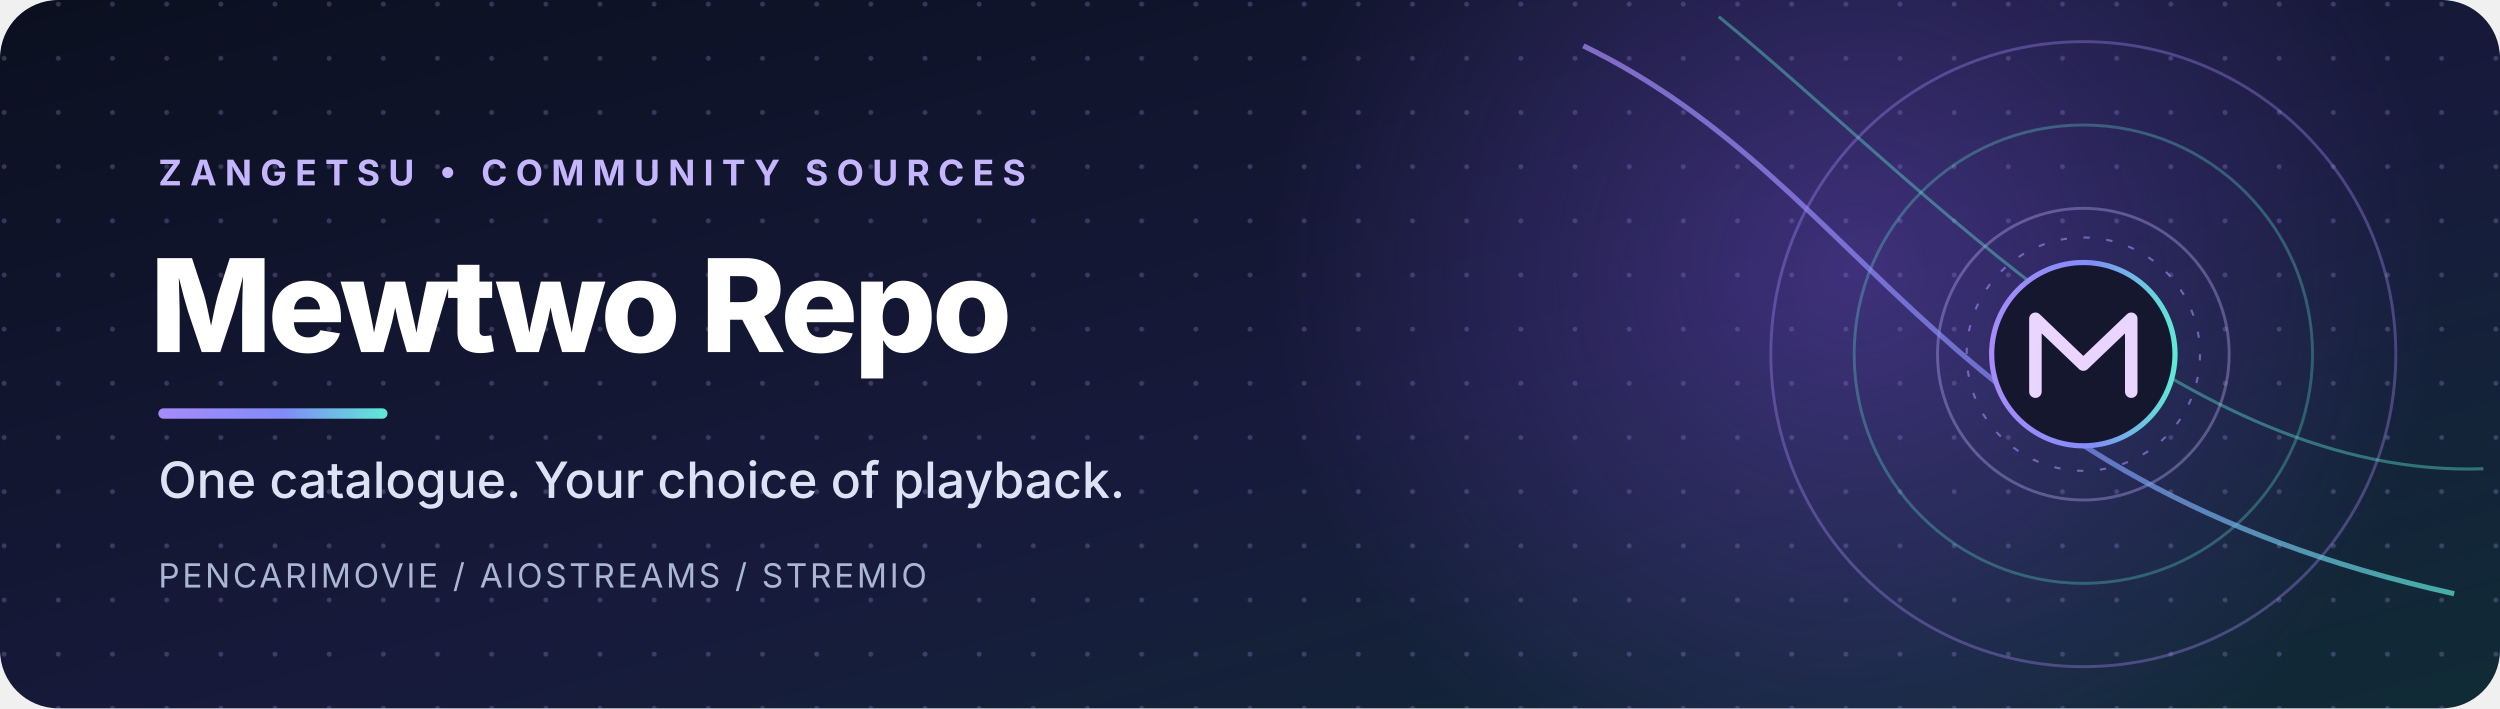
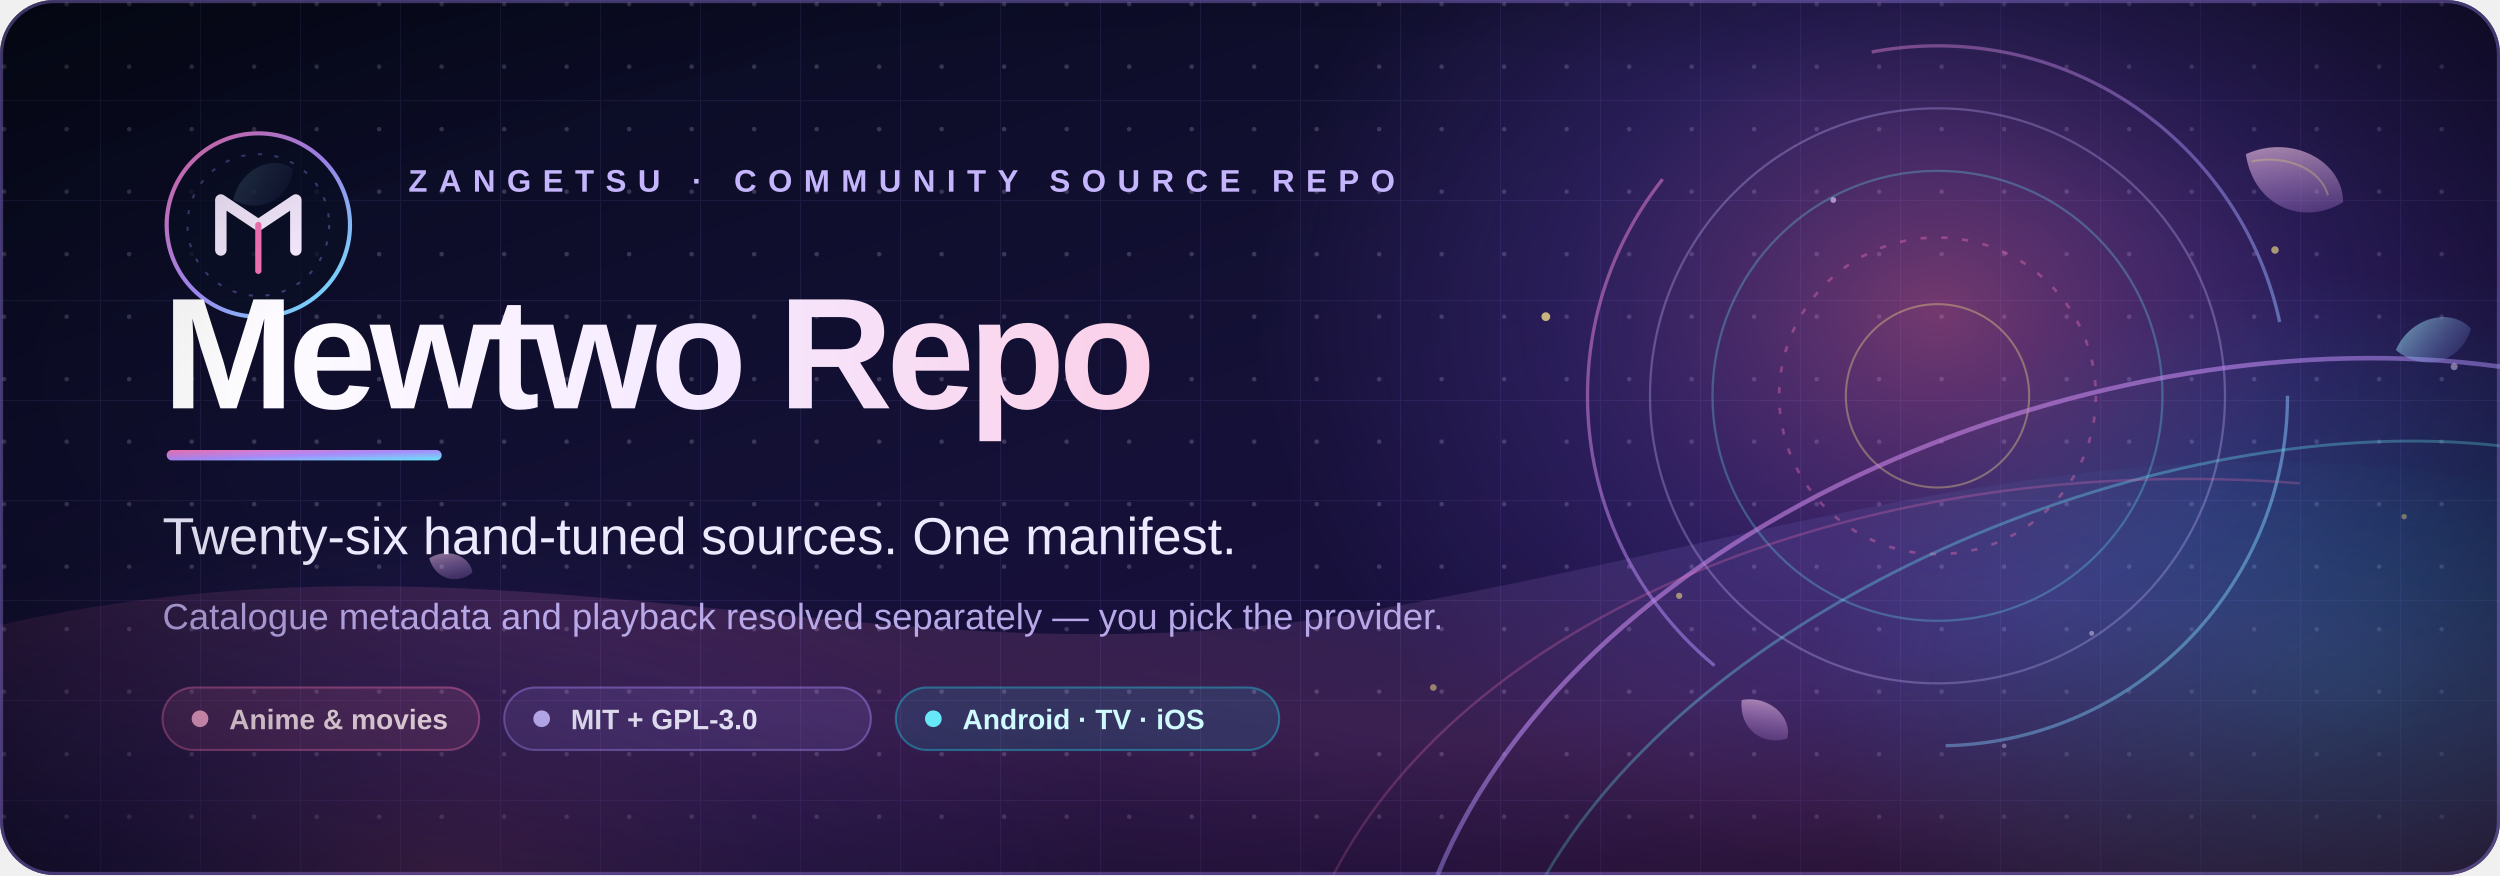
- <svg xmlns="http://www.w3.org/2000/svg" width="1200" height="340" viewBox="0 0 1200 340" role="img" aria-labelledby="title desc">
+ <svg xmlns="http://www.w3.org/2000/svg" width="1200" height="420" viewBox="0 0 1200 420" role="img" aria-labelledby="heroTitle heroDesc" preserveAspectRatio="xMidYMid meet">
  <defs>
-     <linearGradient id="bg" x1="0" y1="0" x2="1" y2="1">
-       <stop offset="0" stop-color="#0B1020" />
-       <stop offset="0.56" stop-color="#171A3B" />
-       <stop offset="1" stop-color="#102B36" />
+     <linearGradient id="heroBg" x1="0" y1="0" x2="1" y2="1">
+       <stop offset="0" stop-color="#060A1C" />
+       <stop offset="0.42" stop-color="#131034" />
+       <stop offset="0.78" stop-color="#1B1042" />
+       <stop offset="1" stop-color="#2A1140" />
    </linearGradient>
-     <linearGradient id="accent" x1="0" y1="0" x2="1" y2="0">
-       <stop offset="0" stop-color="#A78BFA" />
-       <stop offset="0.55" stop-color="#818CF8" />
-       <stop offset="1" stop-color="#5EEAD4" />
+     <linearGradient id="heroHorizon" x1="0" y1="1" x2="1" y2="0">
+       <stop offset="0" stop-color="#EC4899" stop-opacity="0" />
+       <stop offset="0.45" stop-color="#F472B6" stop-opacity=".55" />
+       <stop offset="0.75" stop-color="#A78BFA" stop-opacity=".45" />
+       <stop offset="1" stop-color="#22D3EE" stop-opacity="0" />
    </linearGradient>
-     <radialGradient id="glow" cx="50%" cy="50%" r="50%">
-       <stop offset="0" stop-color="#8B5CF6" stop-opacity=".34" />
+     <linearGradient id="heroRing" x1="0" y1="0" x2="1" y2="1">
+       <stop offset="0" stop-color="#F472B6" />
+       <stop offset="0.5" stop-color="#A78BFA" />
+       <stop offset="1" stop-color="#67E8F9" />
+     </linearGradient>
+     <linearGradient id="heroWordmark" x1="0" y1="0" x2="1" y2="0">
+       <stop offset="0" stop-color="#FFFFFF" />
+       <stop offset="0.55" stop-color="#F5E9FF" />
+       <stop offset="1" stop-color="#FBCFE8" />
+     </linearGradient>
+     <radialGradient id="heroBloom" cx="50%" cy="50%" r="50%">
+       <stop offset="0" stop-color="#F472B6" stop-opacity=".42" />
+       <stop offset="0.55" stop-color="#8B5CF6" stop-opacity=".18" />
      <stop offset="1" stop-color="#8B5CF6" stop-opacity="0" />
    </radialGradient>
-     <pattern id="dots" width="26" height="26" patternUnits="userSpaceOnUse">
-       <circle cx="2" cy="2" r="1.2" fill="#C4B5FD" opacity=".22" />
+     <radialGradient id="heroBloomCool" cx="50%" cy="50%" r="50%">
+       <stop offset="0" stop-color="#22D3EE" stop-opacity=".26" />
+       <stop offset="1" stop-color="#22D3EE" stop-opacity="0" />
+     </radialGradient>
+     <radialGradient id="heroVignette" cx="50%" cy="45%" r="72%">
+       <stop offset="0.55" stop-color="#000000" stop-opacity="0" />
+       <stop offset="1" stop-color="#000000" stop-opacity=".45" />
+     </radialGradient>
+     <pattern id="heroGrid" width="48" height="48" patternUnits="userSpaceOnUse">
+       <path d="M48 0 L0 0 0 48" fill="none" stroke="#A78BFA" stroke-opacity=".10" stroke-width="1" />
    </pattern>
+     <pattern id="heroDots" width="30" height="30" patternUnits="userSpaceOnUse">
+       <circle cx="2" cy="2" r="1.1" fill="#E9D5FF" fill-opacity=".20" />
+     </pattern>
+     <clipPath id="heroClip">
+       <rect width="1200" height="420" rx="26" />
+     </clipPath>
+     <linearGradient id="petalA" x1="0" y1="0" x2="1" y2="1">
+       <stop offset="0" stop-color="#FBCFE8" stop-opacity=".85" />
+       <stop offset="1" stop-color="#C084FC" stop-opacity=".18" />
+     </linearGradient>
+     <linearGradient id="petalB" x1="0" y1="0" x2="1" y2="1">
+       <stop offset="0" stop-color="#A5F3FC" stop-opacity=".65" />
+       <stop offset="1" stop-color="#818CF8" stop-opacity=".12" />
+     </linearGradient>
  </defs>
-   <rect width="1200" height="340" rx="28" fill="url(#bg)" />
-   <rect width="1200" height="340" rx="28" fill="url(#dots)" />
-   <circle cx="890" cy="130" r="280" fill="url(#glow)" />
-   <circle cx="1000" cy="170" r="150" fill="none" stroke="#A78BFA" stroke-width="1.4" opacity=".35" />
-   <circle cx="1000" cy="170" r="110" fill="none" stroke="#5EEAD4" stroke-width="1.4" opacity=".3" />
-   <circle cx="1000" cy="170" r="70" fill="none" stroke="#C4B5FD" stroke-width="1.4" opacity=".35" />
-   <path d="M760 22 C900 90 930 230 1178 285" fill="none" stroke="url(#accent)" stroke-width="2.5" opacity=".7" />
-   <path d="M825 8 C925 90 1050 230 1192 225" fill="none" stroke="#5EEAD4" stroke-width="1.5" opacity=".4" />
-   <g transform="translate(855 83)">
-     <circle cx="145" cy="87" r="44" fill="#15172F" stroke="url(#accent)" stroke-width="2.5" />
-     <path d="M122 105 L122 70 L145 92 L168 70 L168 105" fill="none" stroke="#E9D5FF" stroke-width="6" stroke-linecap="round" stroke-linejoin="round" />
-     <circle cx="145" cy="87" r="56" fill="none" stroke="#A78BFA" stroke-width="1" stroke-dasharray="3 8" opacity=".6" />
+   <g clip-path="url(#heroClip)">
+     <rect width="1200" height="420" fill="url(#heroBg)" />
+     <rect width="1200" height="420" fill="url(#heroGrid)" />
+     <rect width="1200" height="420" fill="url(#heroDots)" />
+     <ellipse cx="930" cy="150" rx="330" ry="270" fill="url(#heroBloom)" />
+     <ellipse cx="1130" cy="330" rx="260" ry="200" fill="url(#heroBloomCool)" />
+     <ellipse cx="210" cy="430" rx="330" ry="180" fill="url(#heroBloom)" opacity=".55" />
+     <path d="M0 300 C240 246 420 330 640 296 C840 264 1010 196 1200 232 L1200 420 L0 420 Z" fill="url(#heroHorizon)" opacity=".28" />
+     <g transform="translate(930 190)" fill="none">
+       <circle r="168" stroke="url(#heroRing)" stroke-width="1.6" stroke-opacity=".55" stroke-dasharray="260 120" />
+       <circle r="138" stroke="#C4B5FD" stroke-width="1.1" stroke-opacity=".32" />
+       <circle r="108" stroke="#67E8F9" stroke-width="1.1" stroke-opacity=".28" />
+       <circle r="76" stroke="#F472B6" stroke-width="1.3" stroke-opacity=".38" stroke-dasharray="3 7" />
+       <circle r="44" stroke="#FDE68A" stroke-width="1" stroke-opacity=".35" />
+     </g>
+     <path d="M690 420 C760 250 1010 150 1200 176" fill="none" stroke="url(#heroRing)" stroke-width="2.2" stroke-opacity=".62" />
+     <path d="M742 420 C820 286 1040 196 1200 214" fill="none" stroke="#67E8F9" stroke-width="1.4" stroke-opacity=".34" />
+     <path d="M640 420 C706 292 900 216 1104 232" fill="none" stroke="#F472B6" stroke-width="1.2" stroke-opacity=".26" />
+     <g fill="#FDE68A">
+       <circle cx="742" cy="152" r="2.1" fill-opacity=".75" />
+       <circle cx="806" cy="286" r="1.5" fill-opacity=".55" />
+       <circle cx="1092" cy="120" r="1.8" fill-opacity=".65" />
+       <circle cx="1154" cy="248" r="1.3" fill-opacity=".45" />
+       <circle cx="688" cy="330" r="1.6" fill-opacity=".5" />
+     </g>
+     <g fill="#E9D5FF">
+       <circle cx="880" cy="96" r="1.4" fill-opacity=".6" />
+       <circle cx="1004" cy="304" r="1.2" fill-opacity=".5" />
+       <circle cx="1178" cy="176" r="1.7" fill-opacity=".55" />
+       <circle cx="962" cy="358" r="1.1" fill-opacity=".45" />
+     </g>
+     <g transform="translate(1078 74) rotate(24)">
+       <path d="M0 0 C16 -18 44 -16 52 2 C40 20 14 22 0 0 Z" fill="url(#petalA)" />
+       <path d="M4 2 C18 -8 36 -8 44 2" fill="none" stroke="#FDE68A" stroke-opacity=".35" stroke-width="1" />
+     </g>
+     <g transform="translate(1150 168) rotate(-18) scale(.72)">
+       <path d="M0 0 C16 -18 44 -16 52 2 C40 20 14 22 0 0 Z" fill="url(#petalB)" />
+     </g>
+     <g transform="translate(836 336) rotate(38) scale(.55)">
+       <path d="M0 0 C16 -18 44 -16 52 2 C40 20 14 22 0 0 Z" fill="url(#petalA)" opacity=".8" />
+     </g>
+     <g transform="translate(112 96) rotate(-30) scale(.62)">
+       <path d="M0 0 C16 -18 44 -16 52 2 C40 20 14 22 0 0 Z" fill="url(#petalB)" opacity=".9" />
+     </g>
+     <g transform="translate(206 268) rotate(16) scale(.42)">
+       <path d="M0 0 C16 -18 44 -16 52 2 C40 20 14 22 0 0 Z" fill="url(#petalA)" opacity=".7" />
+     </g>
+     <g transform="translate(78 62)">
+       <circle cx="46" cy="46" r="44" fill="#0B1026" fill-opacity=".72" stroke="url(#heroRing)" stroke-width="2" />
+       <circle cx="46" cy="46" r="34" fill="none" stroke="#A78BFA" stroke-opacity=".35" stroke-width="1" stroke-dasharray="2 6" />
+       <path d="M28 58 L28 34 L46 46 L64 34 L64 58" fill="none" stroke="#F5E9FF" stroke-width="5.5" stroke-linecap="round" stroke-linejoin="round" />
+       <path d="M46 46 L46 68" stroke="#F472B6" stroke-width="3" stroke-linecap="round" />
+     </g>
+     <g font-family="'Segoe UI', -apple-system, BlinkMacSystemFont, 'Helvetica Neue', Arial, sans-serif">
+       <text x="196" y="92" fill="#C4B5FD" font-size="15" font-weight="700" letter-spacing="5.5">ZANGETSU · COMMUNITY SOURCE REPO</text>
+       <text x="78" y="196" fill="url(#heroWordmark)" font-size="76" font-weight="800" letter-spacing="-3">Mewtwo Repo</text>
+       <rect x="80" y="216" width="132" height="5" rx="2.5" fill="url(#heroRing)" />
+       <text x="78" y="266" fill="#EDE9FE" font-size="25" font-weight="500">Twenty-six hand-tuned sources. One manifest.</text>
+       <text x="78" y="302" fill="#B9A8E8" font-size="17.5" font-weight="400">Catalogue metadata and playback resolved separately — you pick the provider.</text>
+       <g transform="translate(78 330)">
+         <g>
+           <rect width="152" height="30" rx="15" fill="#F472B6" fill-opacity=".14" stroke="#F472B6" stroke-opacity=".45" />
+           <circle cx="18" cy="15" r="4" fill="#F9A8D4" />
+           <text x="32" y="20" fill="#FCE7F3" font-size="13.5" font-weight="600">Anime &amp; movies</text>
+         </g>
+         <g transform="translate(164 0)">
+           <rect width="176" height="30" rx="15" fill="#A78BFA" fill-opacity=".14" stroke="#A78BFA" stroke-opacity=".45" />
+           <circle cx="18" cy="15" r="4" fill="#C4B5FD" />
+           <text x="32" y="20" fill="#EDE9FE" font-size="13.5" font-weight="600">MIT + GPL-3.0</text>
+         </g>
+         <g transform="translate(352 0)">
+           <rect width="184" height="30" rx="15" fill="#22D3EE" fill-opacity=".12" stroke="#22D3EE" stroke-opacity=".40" />
+           <circle cx="18" cy="15" r="4" fill="#67E8F9" />
+           <text x="32" y="20" fill="#CFFAFE" font-size="13.5" font-weight="600">Android · TV · iOS</text>
+         </g>
+       </g>
+     </g>
+     <rect width="1200" height="420" fill="url(#heroVignette)" />
  </g>
-   <g font-family="-apple-system, BlinkMacSystemFont, 'Segoe UI', sans-serif">
-     <text x="76" y="89" fill="#C4B5FD" font-size="17" font-weight="700" letter-spacing="4">ZANGETSU • COMMUNITY SOURCES</text>
-     <text x="72" y="169" fill="#FFFFFF" font-size="62" font-weight="800" letter-spacing="-2">Mewtwo Repo</text>
-     <rect x="76" y="196" width="110" height="5" rx="2.5" fill="url(#accent)" />
-     <text x="76" y="239" fill="#DCE3F5" font-size="24" font-weight="500">One catalogue. Your choice of playback.</text>
-     <text x="76" y="282" fill="#AAB6D3" font-size="16" letter-spacing="1.3">PENCARIMOVIE  /  AIOSTREAMS  /  STREMIO</text>
-   </g>
+   <rect x="0.75" y="0.75" width="1198.5" height="418.5" rx="25.25" fill="none" stroke="#A78BFA" stroke-opacity=".35" stroke-width="1.5" />
</svg>
